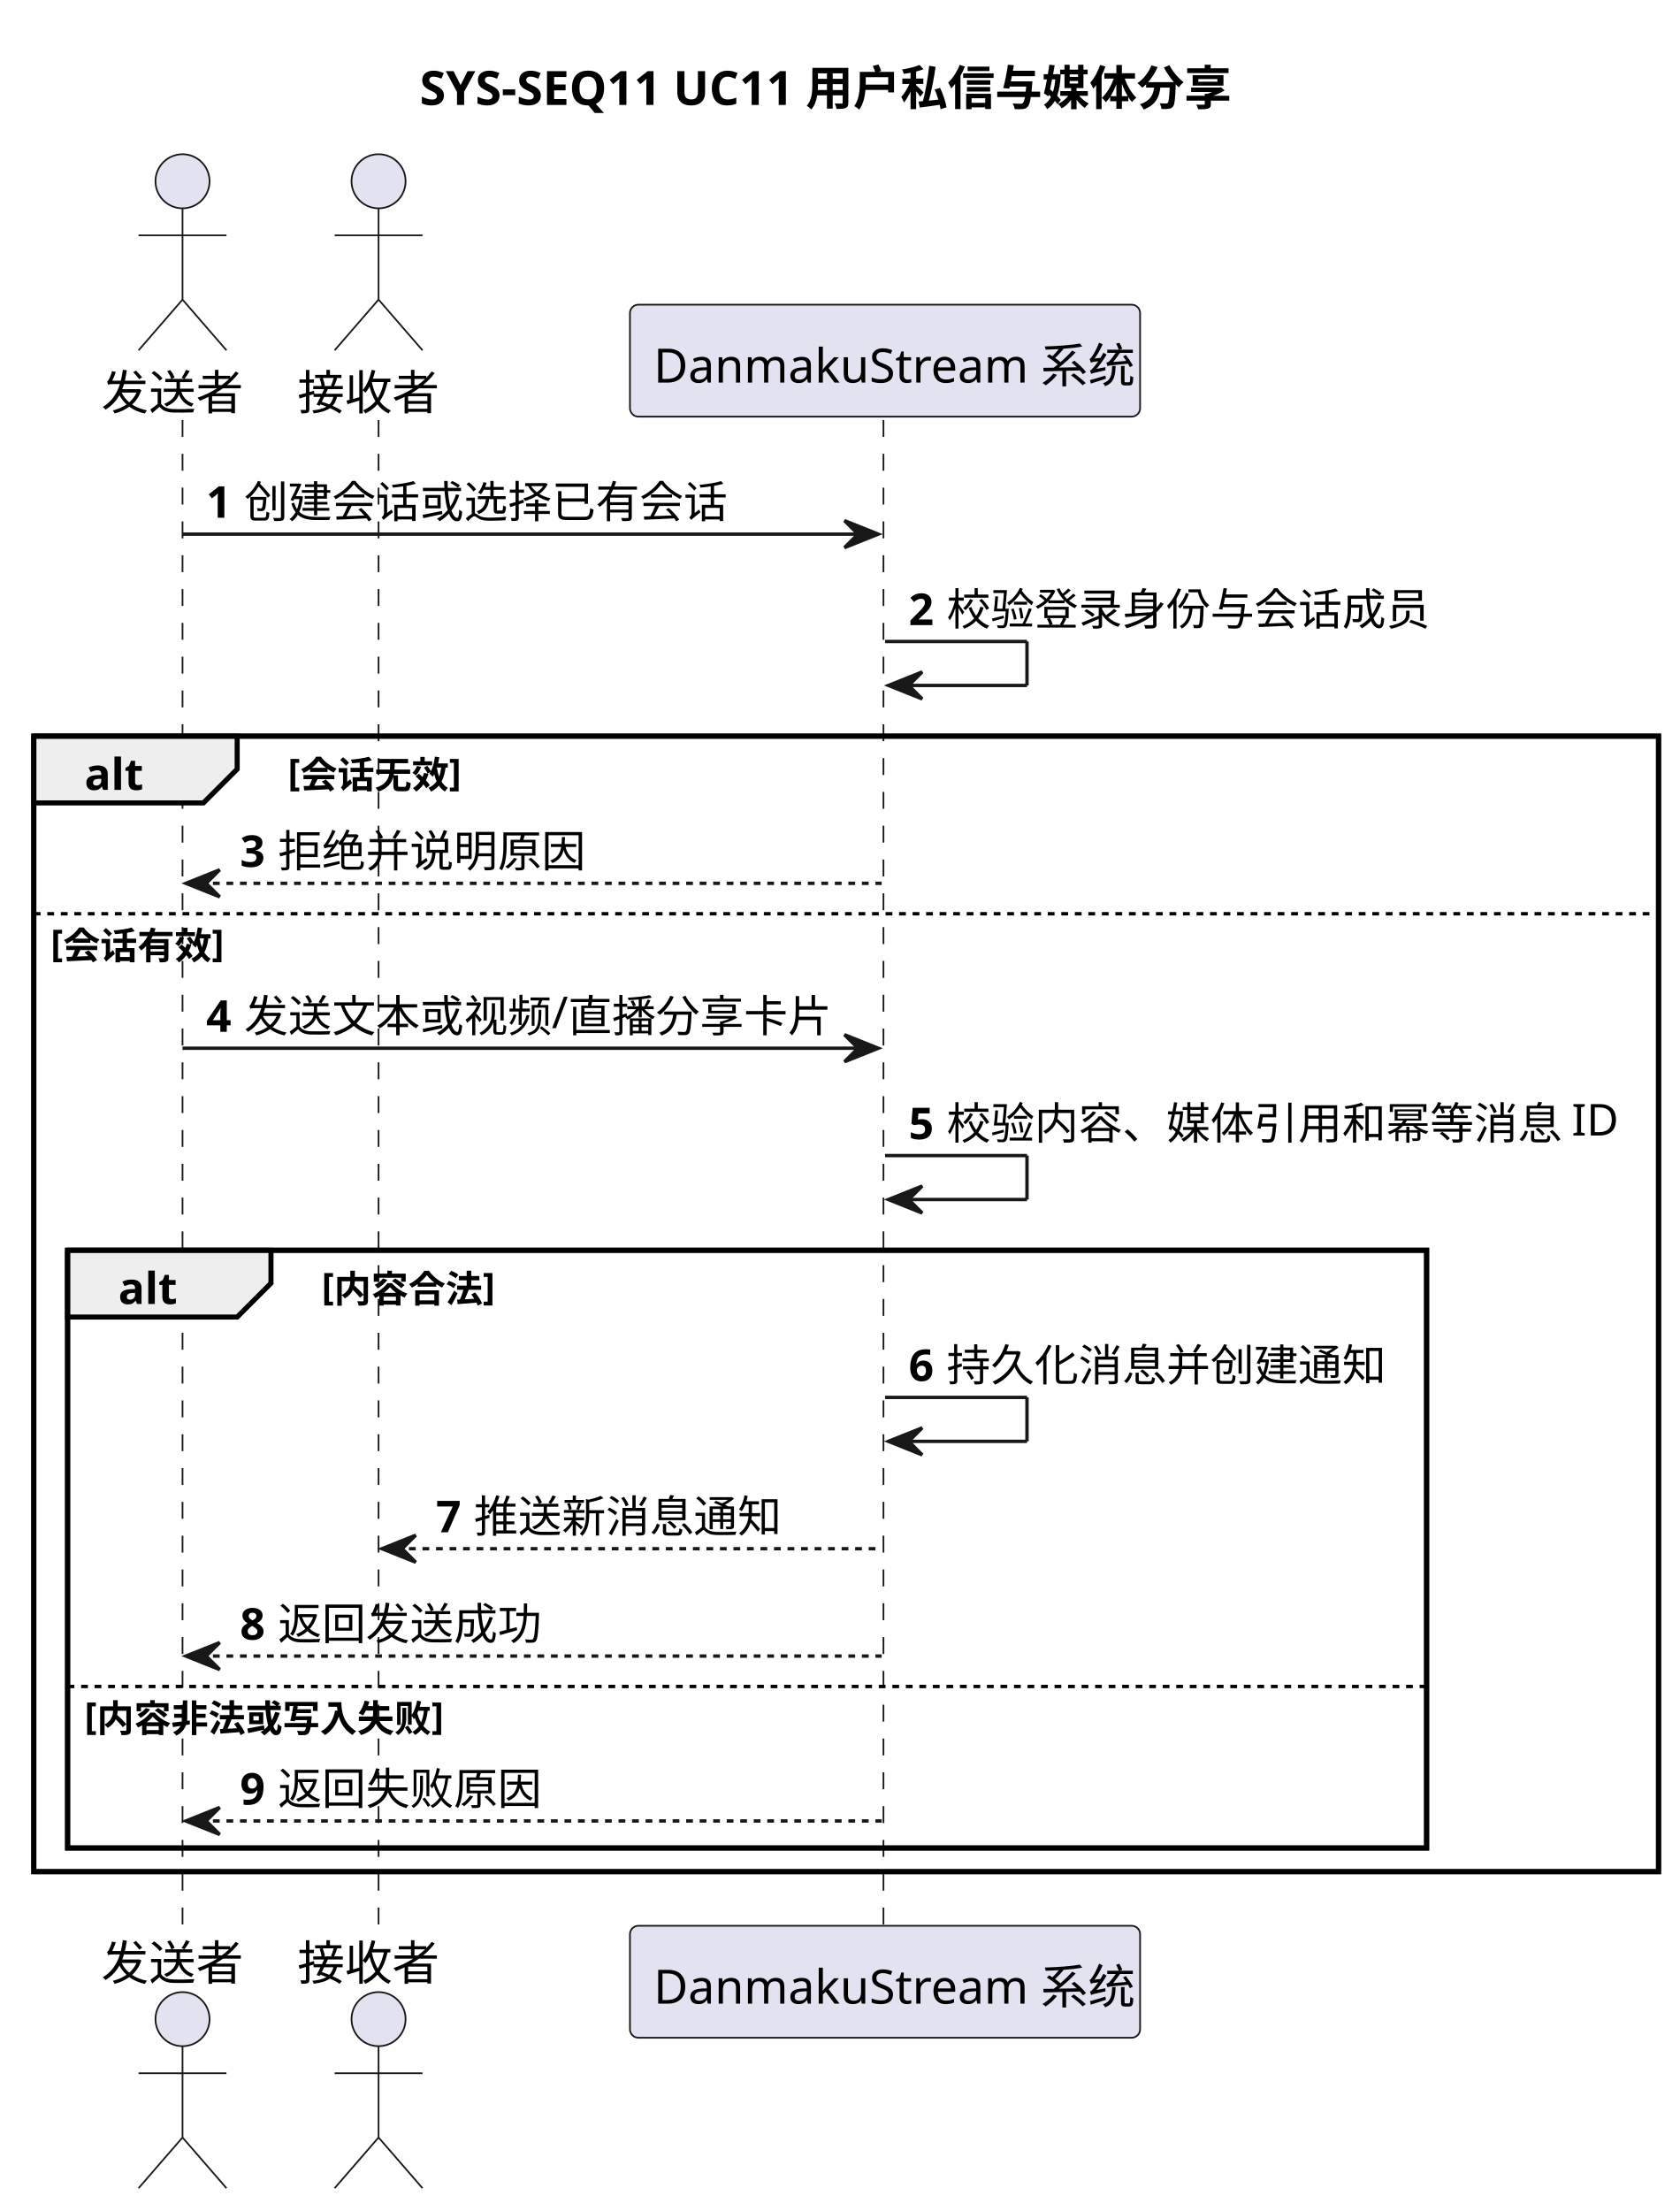
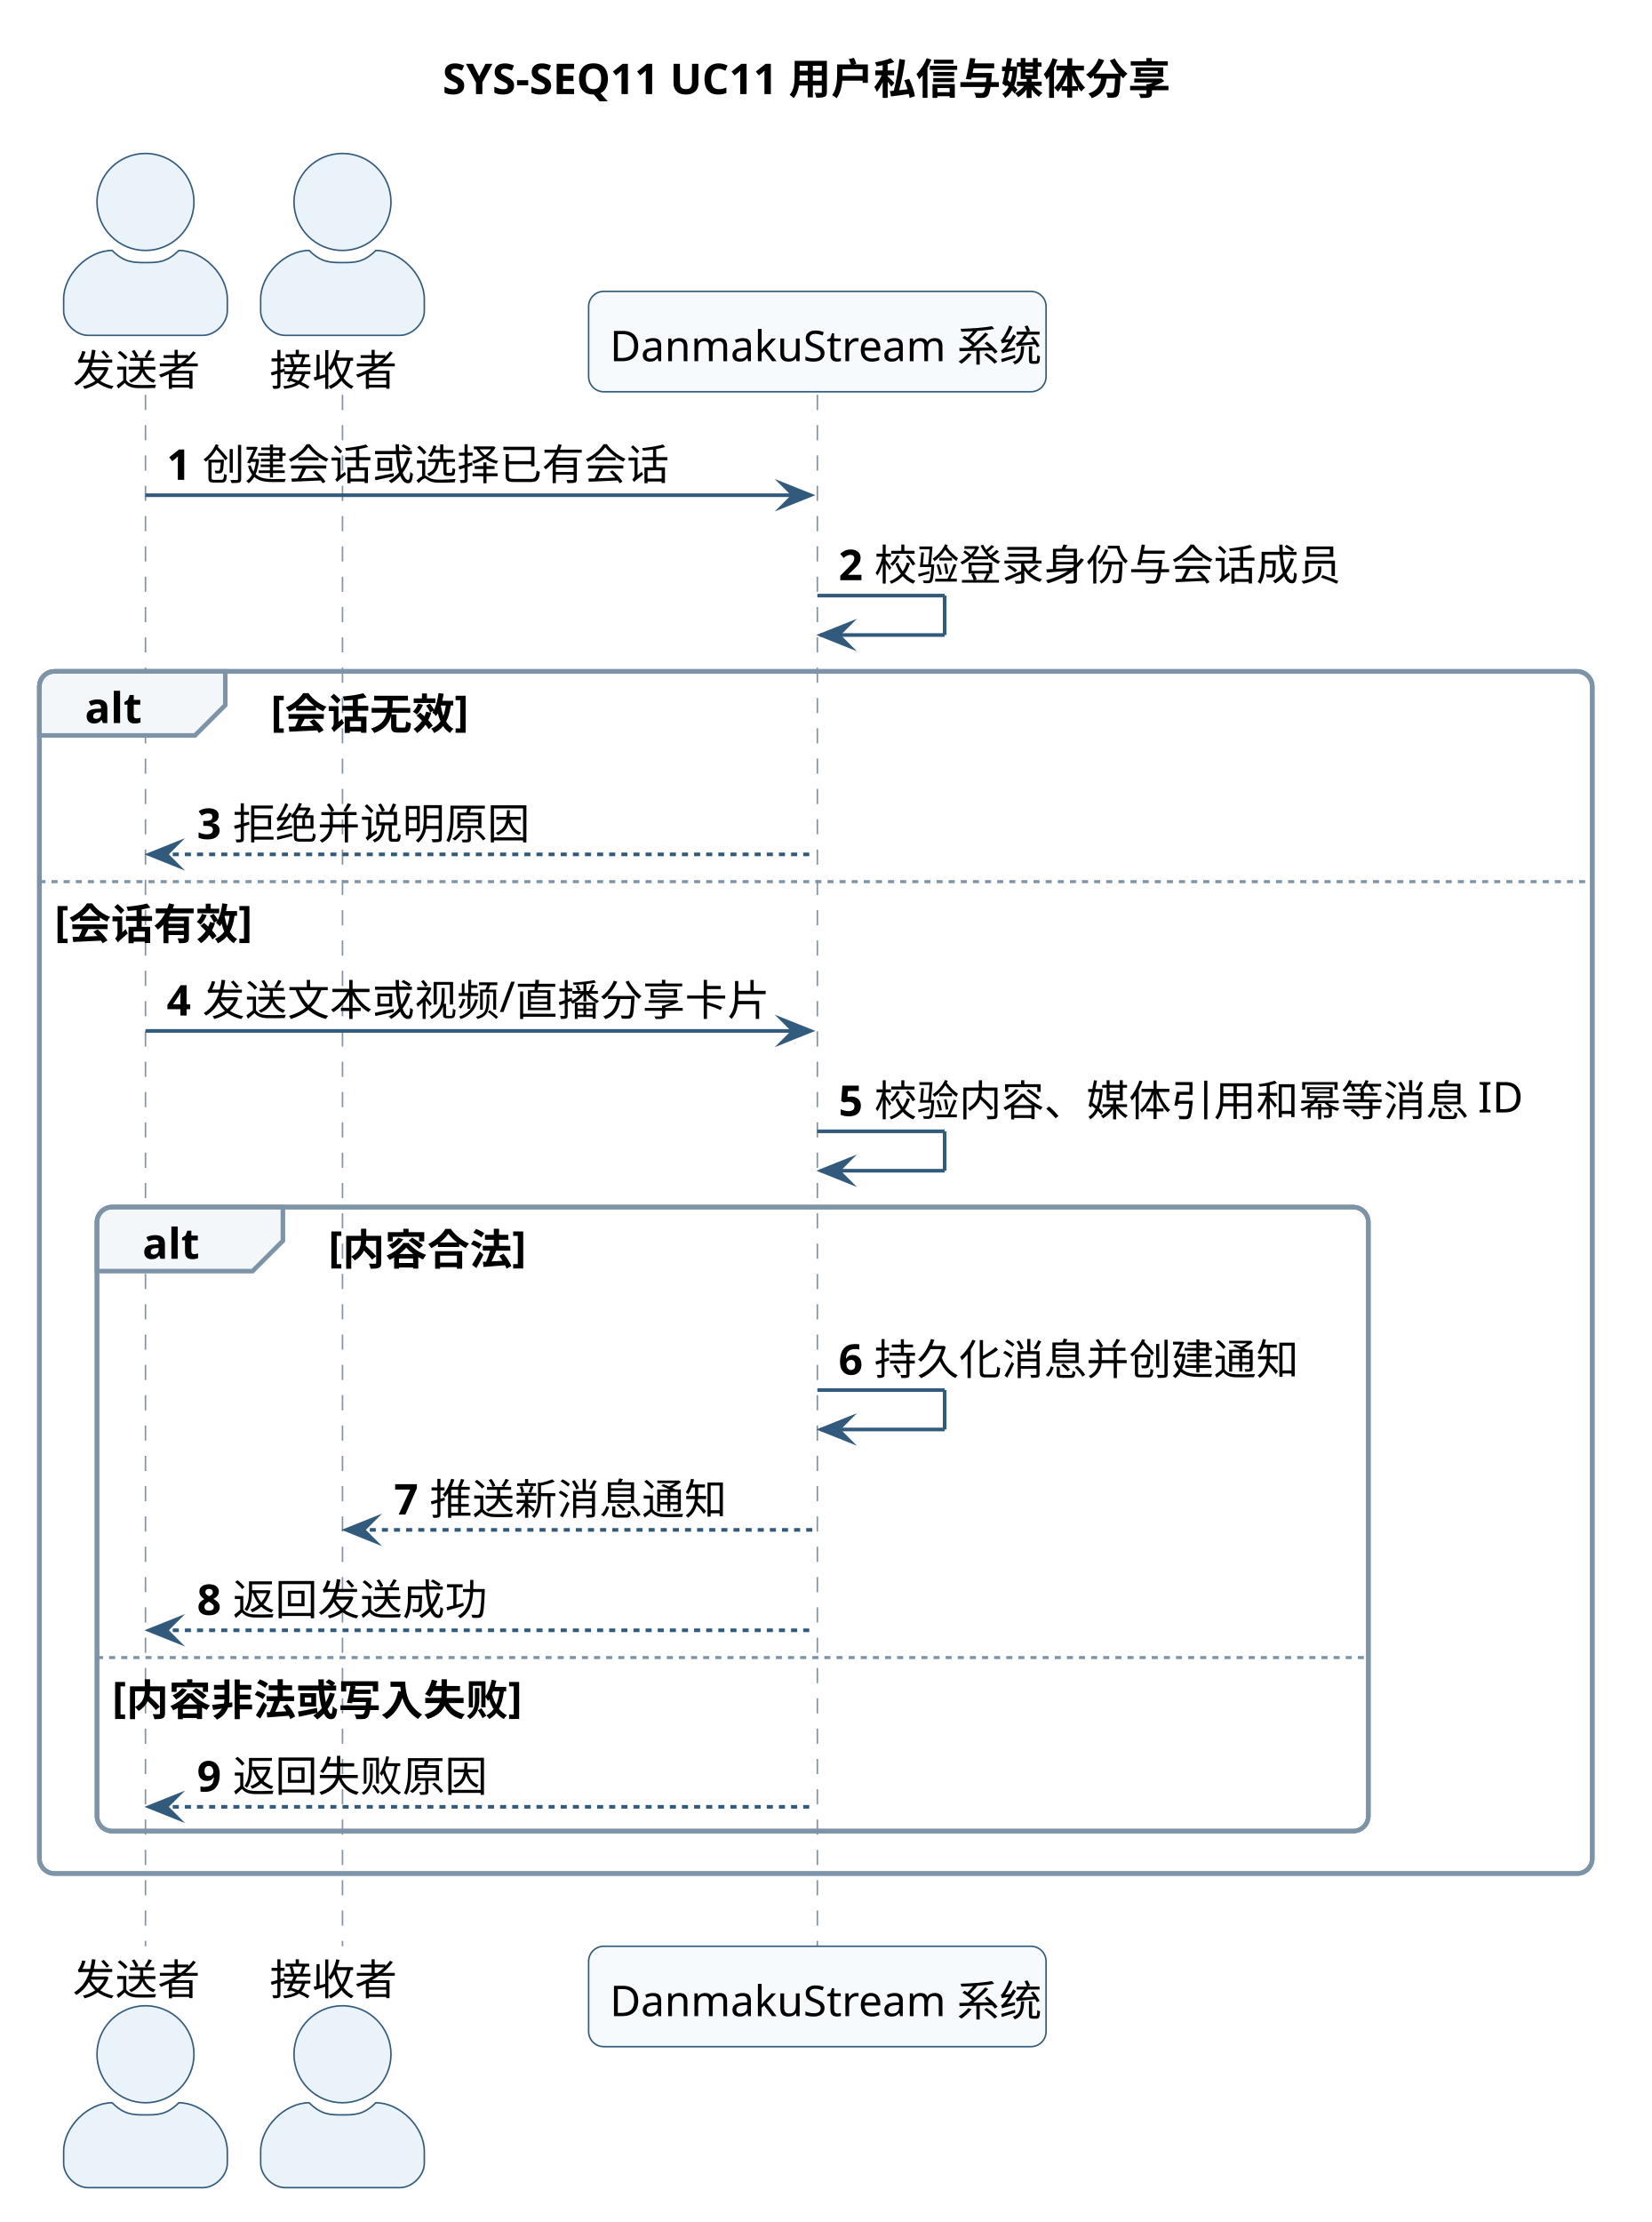
- <svg xmlns="http://www.w3.org/2000/svg" contentStyleType="text/css" height="654px" preserveAspectRatio="none" style="width:497px;height:654px;background:#FFFFFF;" version="1.1" viewBox="0 0 497 654" width="497px" zoomAndPan="magnify">
+ <svg xmlns="http://www.w3.org/2000/svg" version="1.1" data-diagram-type="SEQUENCE" style="width:545px;height:733px;background:#FFFFFF;" width="545px" height="733px" viewBox="0 0 545 733" zoomAndPan="magnify" preserveAspectRatio="none" contentStyleType="text/css">
  <defs />
-   <g>
-     <text fill="#000000" font-family="sans-serif" font-size="14" font-weight="bold" lengthAdjust="spacing" textLength="251.323" x="124.18" y="31.044">SYS-SEQ11 UC11 用户私信与媒体分享</text>
-     <rect fill="none" height="335.881" style="stroke:#000000;stroke-width:1.5;" width="480.684" x="10" y="217.749" />
-     <rect fill="none" height="176.818" style="stroke:#000000;stroke-width:1.5;" width="402.072" x="20" y="369.812" />
-     <line style="stroke:#181818;stroke-width:0.5;stroke-dasharray:5.0,5.0;" x1="54" x2="54" y1="124.24" y2="570.63" />
-     <line style="stroke:#181818;stroke-width:0.5;stroke-dasharray:5.0,5.0;" x1="112" x2="112" y1="124.24" y2="570.63" />
-     <line style="stroke:#181818;stroke-width:0.5;stroke-dasharray:5.0,5.0;" x1="261.377" x2="261.377" y1="124.24" y2="570.63" />
-     <text fill="#000000" font-family="sans-serif" font-size="14" lengthAdjust="spacing" textLength="42" x="30" y="121.164">发送者</text>
-     <ellipse cx="54" cy="53.62" fill="#E2E2F0" rx="8" ry="8" style="stroke:#181818;stroke-width:0.5;" />
-     <path d="M54,61.62 L54,88.62 M41,69.62 L67,69.62 M54,88.62 L41,103.62 M54,88.62 L67,103.62 " fill="none" style="stroke:#181818;stroke-width:0.5;" />
-     <text fill="#000000" font-family="sans-serif" font-size="14" lengthAdjust="spacing" textLength="42" x="30" y="585.674">发送者</text>
-     <ellipse cx="54" cy="597.25" fill="#E2E2F0" rx="8" ry="8" style="stroke:#181818;stroke-width:0.5;" />
-     <path d="M54,605.25 L54,632.25 M41,613.25 L67,613.25 M54,632.25 L41,647.25 M54,632.25 L67,647.25 " fill="none" style="stroke:#181818;stroke-width:0.5;" />
-     <text fill="#000000" font-family="sans-serif" font-size="14" lengthAdjust="spacing" textLength="42" x="88" y="121.164">接收者</text>
-     <ellipse cx="112" cy="53.62" fill="#E2E2F0" rx="8" ry="8" style="stroke:#181818;stroke-width:0.5;" />
-     <path d="M112,61.62 L112,88.62 M99,69.62 L125,69.62 M112,88.62 L99,103.62 M112,88.62 L125,103.62 " fill="none" style="stroke:#181818;stroke-width:0.5;" />
-     <text fill="#000000" font-family="sans-serif" font-size="14" lengthAdjust="spacing" textLength="42" x="88" y="585.674">接收者</text>
-     <ellipse cx="112" cy="597.25" fill="#E2E2F0" rx="8" ry="8" style="stroke:#181818;stroke-width:0.5;" />
-     <path d="M112,605.25 L112,632.25 M99,613.25 L125,613.25 M112,632.25 L99,647.25 M112,632.25 L125,647.25 " fill="none" style="stroke:#181818;stroke-width:0.5;" />
-     <rect fill="#E2E2F0" height="33.12" rx="2.5" ry="2.5" style="stroke:#181818;stroke-width:0.5;" width="150.931" x="186.376" y="90.12" />
-     <text fill="#000000" font-family="sans-serif" font-size="14" lengthAdjust="spacing" textLength="136.931" x="193.376" y="113.164">DanmakuStream 系统</text>
-     <rect fill="#E2E2F0" height="33.12" rx="2.5" ry="2.5" style="stroke:#181818;stroke-width:0.5;" width="150.931" x="186.376" y="569.63" />
-     <text fill="#000000" font-family="sans-serif" font-size="14" lengthAdjust="spacing" textLength="136.931" x="193.376" y="592.674">DanmakuStream 系统</text>
-     <polygon fill="#181818" points="249.842,153.995,259.842,157.995,249.842,161.995,253.842,157.995" style="stroke:#181818;stroke-width:1.0;" />
-     <line style="stroke:#181818;stroke-width:1.0;" x1="54" x2="255.842" y1="157.995" y2="157.995" />
-     <text fill="#000000" font-family="sans-serif" font-size="13" font-weight="bold" lengthAdjust="spacing" textLength="7.23" x="61" y="153.138">1</text>
-     <text fill="#000000" font-family="sans-serif" font-size="13" lengthAdjust="spacing" textLength="143" x="72.23" y="153.138">创建会话或选择已有会话</text>
-     <line style="stroke:#181818;stroke-width:1.0;" x1="261.842" x2="303.842" y1="189.749" y2="189.749" />
-     <line style="stroke:#181818;stroke-width:1.0;" x1="303.842" x2="303.842" y1="189.749" y2="202.749" />
-     <line style="stroke:#181818;stroke-width:1.0;" x1="262.842" x2="303.842" y1="202.749" y2="202.749" />
-     <polygon fill="#181818" points="272.842,198.749,262.842,202.749,272.842,206.749,268.842,202.749" style="stroke:#181818;stroke-width:1.0;" />
-     <text fill="#000000" font-family="sans-serif" font-size="13" font-weight="bold" lengthAdjust="spacing" textLength="7.23" x="268.842" y="184.893">2</text>
-     <text fill="#000000" font-family="sans-serif" font-size="13" lengthAdjust="spacing" textLength="143" x="280.072" y="184.893">校验登录身份与会话成员</text>
-     <path d="M10,217.749 L70.171,217.749 L70.171,227.503 L60.171,237.503 L10,237.503 L10,217.749 " fill="#EEEEEE" style="stroke:#000000;stroke-width:1.5;" />
-     <rect fill="none" height="335.881" style="stroke:#000000;stroke-width:1.5;" width="480.684" x="10" y="217.749" />
-     <text fill="#000000" font-family="sans-serif" font-size="13" font-weight="bold" lengthAdjust="spacing" textLength="15.171" x="25" y="233.647">alt</text>
-     <text fill="#000000" font-family="sans-serif" font-size="11" font-weight="bold" lengthAdjust="spacing" textLength="52.701" x="85.171" y="232.355">[会话无效]</text>
-     <polygon fill="#181818" points="65,257.281,55,261.281,65,265.281,61,261.281" style="stroke:#181818;stroke-width:1.0;" />
-     <line style="stroke:#181818;stroke-width:1.0;stroke-dasharray:2.0,2.0;" x1="59" x2="260.842" y1="261.281" y2="261.281" />
-     <text fill="#000000" font-family="sans-serif" font-size="13" font-weight="bold" lengthAdjust="spacing" textLength="7.23" x="71" y="256.424">3</text>
-     <text fill="#000000" font-family="sans-serif" font-size="13" lengthAdjust="spacing" textLength="91" x="82.23" y="256.424">拒绝并说明原因</text>
-     <line style="stroke:#000000;stroke-width:1.0;stroke-dasharray:2.0,2.0;" x1="10" x2="490.684" y1="270.281" y2="270.281" />
-     <text fill="#000000" font-family="sans-serif" font-size="11" font-weight="bold" lengthAdjust="spacing" textLength="52.701" x="15" y="282.887">[会话有效]</text>
-     <polygon fill="#181818" points="249.842,306.058,259.842,310.058,249.842,314.058,253.842,310.058" style="stroke:#181818;stroke-width:1.0;" />
-     <line style="stroke:#181818;stroke-width:1.0;" x1="54" x2="255.842" y1="310.058" y2="310.058" />
-     <text fill="#000000" font-family="sans-serif" font-size="13" font-weight="bold" lengthAdjust="spacing" textLength="7.23" x="61" y="305.202">4</text>
-     <text fill="#000000" font-family="sans-serif" font-size="13" lengthAdjust="spacing" textLength="172.612" x="72.23" y="305.202">发送文本或视频/直播分享卡片</text>
-     <line style="stroke:#181818;stroke-width:1.0;" x1="261.842" x2="303.842" y1="341.812" y2="341.812" />
-     <line style="stroke:#181818;stroke-width:1.0;" x1="303.842" x2="303.842" y1="341.812" y2="354.812" />
-     <line style="stroke:#181818;stroke-width:1.0;" x1="262.842" x2="303.842" y1="354.812" y2="354.812" />
-     <polygon fill="#181818" points="272.842,350.812,262.842,354.812,272.842,358.812,268.842,354.812" style="stroke:#181818;stroke-width:1.0;" />
-     <text fill="#000000" font-family="sans-serif" font-size="13" font-weight="bold" lengthAdjust="spacing" textLength="7.23" x="268.842" y="336.956">5</text>
-     <text fill="#000000" font-family="sans-serif" font-size="13" lengthAdjust="spacing" textLength="198.612" x="280.072" y="336.956">校验内容、媒体引用和幂等消息 ID</text>
-     <path d="M20,369.812 L80.171,369.812 L80.171,379.567 L70.171,389.567 L20,389.567 L20,369.812 " fill="#EEEEEE" style="stroke:#000000;stroke-width:1.5;" />
-     <rect fill="none" height="176.818" style="stroke:#000000;stroke-width:1.5;" width="402.072" x="20" y="369.812" />
-     <text fill="#000000" font-family="sans-serif" font-size="13" font-weight="bold" lengthAdjust="spacing" textLength="15.171" x="35" y="385.71">alt</text>
-     <text fill="#000000" font-family="sans-serif" font-size="11" font-weight="bold" lengthAdjust="spacing" textLength="52.701" x="95.171" y="384.418">[内容合法]</text>
-     <line style="stroke:#181818;stroke-width:1.0;" x1="261.842" x2="303.842" y1="413.344" y2="413.344" />
-     <line style="stroke:#181818;stroke-width:1.0;" x1="303.842" x2="303.842" y1="413.344" y2="426.344" />
-     <line style="stroke:#181818;stroke-width:1.0;" x1="262.842" x2="303.842" y1="426.344" y2="426.344" />
-     <polygon fill="#181818" points="272.842,422.344,262.842,426.344,272.842,430.344,268.842,426.344" style="stroke:#181818;stroke-width:1.0;" />
-     <text fill="#000000" font-family="sans-serif" font-size="13" font-weight="bold" lengthAdjust="spacing" textLength="7.23" x="268.842" y="408.488">6</text>
-     <text fill="#000000" font-family="sans-serif" font-size="13" lengthAdjust="spacing" textLength="130" x="280.072" y="408.488">持久化消息并创建通知</text>
-     <polygon fill="#181818" points="123,454.099,113,458.099,123,462.099,119,458.099" style="stroke:#181818;stroke-width:1.0;" />
-     <line style="stroke:#181818;stroke-width:1.0;stroke-dasharray:2.0,2.0;" x1="117" x2="260.842" y1="458.099" y2="458.099" />
-     <text fill="#000000" font-family="sans-serif" font-size="13" font-weight="bold" lengthAdjust="spacing" textLength="7.23" x="129" y="453.242">7</text>
-     <text fill="#000000" font-family="sans-serif" font-size="13" lengthAdjust="spacing" textLength="91" x="140.23" y="453.242">推送新消息通知</text>
-     <polygon fill="#181818" points="65,485.853,55,489.853,65,493.853,61,489.853" style="stroke:#181818;stroke-width:1.0;" />
-     <line style="stroke:#181818;stroke-width:1.0;stroke-dasharray:2.0,2.0;" x1="59" x2="260.842" y1="489.853" y2="489.853" />
-     <text fill="#000000" font-family="sans-serif" font-size="13" font-weight="bold" lengthAdjust="spacing" textLength="7.23" x="71" y="484.997">8</text>
-     <text fill="#000000" font-family="sans-serif" font-size="13" lengthAdjust="spacing" textLength="78" x="82.23" y="484.997">返回发送成功</text>
-     <line style="stroke:#000000;stroke-width:1.0;stroke-dasharray:2.0,2.0;" x1="20" x2="422.072" y1="498.853" y2="498.853" />
-     <text fill="#000000" font-family="sans-serif" font-size="11" font-weight="bold" lengthAdjust="spacing" textLength="109.42" x="25" y="511.459">[内容非法或写入失败]</text>
-     <polygon fill="#181818" points="65,534.63,55,538.63,65,542.63,61,538.63" style="stroke:#181818;stroke-width:1.0;" />
-     <line style="stroke:#181818;stroke-width:1.0;stroke-dasharray:2.0,2.0;" x1="59" x2="260.842" y1="538.63" y2="538.63" />
-     <text fill="#000000" font-family="sans-serif" font-size="13" font-weight="bold" lengthAdjust="spacing" textLength="7.23" x="71" y="533.774">9</text>
-     <text fill="#000000" font-family="sans-serif" font-size="13" lengthAdjust="spacing" textLength="78" x="82.23" y="533.774">返回失败原因</text>
+   <g font-family="sans-serif" lengthAdjust="spacing">
+     <g class="title" data-source-line="2">
+       <text x="146.014" y="31.044" fill="#000" font-size="14" textLength="251.323" font-weight="700">SYS-SEQ11 UC11 用户私信与媒体分享</text>
+     </g>
+     <rect x="13" y="221.48" width="512.352" height="396.562" fill="none" style="stroke:#7C93A8;stroke-width:1.5;" rx="5" ry="5" />
+     <rect x="32" y="398.201" width="419.462" height="205.841" fill="none" style="stroke:#7C93A8;stroke-width:1.5;" rx="5" ry="5" />
+     <g>
+       <rect x="44.5" y="130.24" width="8" height="511.802" fill="#000" fill-opacity="0" />
+       <line x1="48" y1="130.24" x2="48" y2="642.042" style="stroke:#7C93A8;stroke-width:0.5;stroke-dasharray:5,5;" />
+     </g>
+     <g>
+       <rect x="109.5" y="130.24" width="8" height="511.802" fill="#000" fill-opacity="0" />
+       <line x1="113" y1="130.24" x2="113" y2="642.042" style="stroke:#7C93A8;stroke-width:0.5;stroke-dasharray:5,5;" />
+     </g>
+     <g>
+       <rect x="266.176" y="130.24" width="8" height="511.802" fill="#000" fill-opacity="0" />
+       <line x1="269.676" y1="130.24" x2="269.676" y2="642.042" style="stroke:#7C93A8;stroke-width:0.5;stroke-dasharray:5,5;" />
+     </g>
+     <text x="24" y="127.164" fill="#000" font-size="14" textLength="42">发送者</text>
+     <ellipse cx="48" cy="66.62" rx="16" ry="16" fill="#EAF3FA" style="stroke:#315A7D;stroke-width:0.5;" />
+     <path d="M48,86.62 C52,86.62 55,86.62 59,82.62 C67,82.62 75,90.62 75,98.62 L75,102.62 C75,106.62 71,110.62 67,110.62 L29,110.62 C25,110.62 21,106.62 21,102.62 L21,98.62 C21,90.62 29,82.62 37,82.62 C41,86.62 44,86.62 48,86.62" style="stroke:#315A7D;stroke-width:0.5;" fill="#EAF3FA" />
+     <text x="89" y="127.164" fill="#000" font-size="14" textLength="42">接收者</text>
+     <ellipse cx="113" cy="66.62" rx="16" ry="16" fill="#EAF3FA" style="stroke:#315A7D;stroke-width:0.5;" />
+     <path d="M113,86.62 C117,86.62 120,86.62 124,82.62 C132,82.62 140,90.62 140,98.62 L140,102.62 C140,106.62 136,110.62 132,110.62 L94,110.62 C90,110.62 86,106.62 86,102.62 L86,98.62 C86,90.62 94,82.62 102,82.62 C106,86.62 109,86.62 113,86.62" style="stroke:#315A7D;stroke-width:0.5;" fill="#EAF3FA" />
+     <rect x="194.21" y="96.12" width="150.931" height="33.12" fill="#F7FAFC" style="stroke:#315A7D;stroke-width:0.5;" rx="5" ry="5" />
+     <text x="201.21" y="119.164" fill="#000" font-size="14" textLength="136.931">DanmakuStream 系统</text>
+     <text x="24" y="658.086" fill="#000" font-size="14" textLength="42">发送者</text>
+     <ellipse cx="48" cy="677.662" rx="16" ry="16" fill="#EAF3FA" style="stroke:#315A7D;stroke-width:0.5;" />
+     <path d="M48,697.662 C52,697.662 55,697.662 59,693.662 C67,693.662 75,701.662 75,709.662 L75,713.662 C75,717.662 71,721.662 67,721.662 L29,721.662 C25,721.662 21,717.662 21,713.662 L21,709.662 C21,701.662 29,693.662 37,693.662 C41,697.662 44,697.662 48,697.662" style="stroke:#315A7D;stroke-width:0.5;" fill="#EAF3FA" />
+     <text x="89" y="658.086" fill="#000" font-size="14" textLength="42">接收者</text>
+     <ellipse cx="113" cy="677.662" rx="16" ry="16" fill="#EAF3FA" style="stroke:#315A7D;stroke-width:0.5;" />
+     <path d="M113,697.662 C117,697.662 120,697.662 124,693.662 C132,693.662 140,701.662 140,709.662 L140,713.662 C140,717.662 136,721.662 132,721.662 L94,721.662 C90,721.662 86,717.662 86,713.662 L86,709.662 C86,701.662 94,693.662 102,693.662 C106,697.662 109,697.662 113,697.662" style="stroke:#315A7D;stroke-width:0.5;" fill="#EAF3FA" />
+     <rect x="194.21" y="642.042" width="150.931" height="33.12" fill="#F7FAFC" style="stroke:#315A7D;stroke-width:0.5;" rx="5" ry="5" />
+     <text x="201.21" y="665.086" fill="#000" font-size="14" textLength="136.931">DanmakuStream 系统</text>
+     <polygon points="257.676,159.36,267.676,163.36,257.676,167.36,261.676,163.36" fill="#315A7D" style="stroke:#315A7D;stroke-width:1;stroke-linejoin:miter;stroke-miterlimit:10;" />
+     <line x1="48" y1="163.36" x2="263.676" y2="163.36" style="stroke:#315A7D;stroke-width:1.2;" />
+     <text x="55" y="158.284" fill="#000" font-size="14" font-weight="700">1</text>
+     <text x="66.786" y="158.284" fill="#000" font-size="14" textLength="154">创建会话或选择已有会话</text>
+     <line x1="269.676" y1="196.48" x2="311.676" y2="196.48" style="stroke:#315A7D;stroke-width:1.2;" />
+     <line x1="311.676" y1="196.48" x2="311.676" y2="209.48" style="stroke:#315A7D;stroke-width:1.2;" />
+     <line x1="270.676" y1="209.48" x2="311.676" y2="209.48" style="stroke:#315A7D;stroke-width:1.2;" />
+     <polygon points="280.676,205.48,270.676,209.48,280.676,213.48,276.676,209.48" fill="#315A7D" style="stroke:#315A7D;stroke-width:1;stroke-linejoin:miter;stroke-miterlimit:10;" />
+     <text x="276.676" y="191.404" fill="#000" font-size="14" font-weight="700">2</text>
+     <text x="288.462" y="191.404" fill="#000" font-size="14" textLength="154">校验登录身份与会话成员</text>
+     <path d="M18,221.48 L74.338,221.48 L74.338,232.601 L64.338,242.601 L13,242.601 L13,226.48 A5,5 0 0 1 18,221.48" style="stroke:#7C93A8;stroke-width:1.5;" fill="#F3F7FA" />
+     <rect x="13" y="221.48" width="512.352" height="396.562" fill="none" style="stroke:#7C93A8;stroke-width:1.5;" rx="5" ry="5" />
+     <text x="28" y="238.524" fill="#000" font-size="14" textLength="16.338" font-weight="700">alt</text>
+     <text x="89.338" y="239.524" fill="#000" font-size="14" textLength="67.074" font-weight="700">[会话无效]</text>
+     <polygon points="59,277.841,49,281.841,59,285.841,55,281.841" fill="#315A7D" style="stroke:#315A7D;stroke-width:1;stroke-linejoin:miter;stroke-miterlimit:10;" />
+     <line x1="53" y1="281.841" x2="268.676" y2="281.841" style="stroke:#315A7D;stroke-width:1.2;stroke-dasharray:2,2;" />
+     <text x="65" y="276.765" fill="#000" font-size="14" font-weight="700">3</text>
+     <text x="76.786" y="276.765" fill="#000" font-size="14" textLength="98">拒绝并说明原因</text>
+     <line x1="13" y1="290.841" x2="525.352" y2="290.841" style="stroke:#7C93A8;stroke-width:1;stroke-dasharray:2,2;" />
+     <text x="18" y="308.885" fill="#000" font-size="14" textLength="67.074" font-weight="700">[会话有效]</text>
+     <polygon points="257.676,336.081,267.676,340.081,257.676,344.081,261.676,340.081" fill="#315A7D" style="stroke:#315A7D;stroke-width:1;stroke-linejoin:miter;stroke-miterlimit:10;" />
+     <line x1="48" y1="340.081" x2="263.676" y2="340.081" style="stroke:#315A7D;stroke-width:1.2;" />
+     <text x="55" y="335.005" fill="#000" font-size="14" font-weight="700">4</text>
+     <text x="66.786" y="335.005" fill="#000" font-size="14" textLength="185.89">发送文本或视频/直播分享卡片</text>
+     <line x1="269.676" y1="373.201" x2="311.676" y2="373.201" style="stroke:#315A7D;stroke-width:1.2;" />
+     <line x1="311.676" y1="373.201" x2="311.676" y2="386.201" style="stroke:#315A7D;stroke-width:1.2;" />
+     <line x1="270.676" y1="386.201" x2="311.676" y2="386.201" style="stroke:#315A7D;stroke-width:1.2;" />
+     <polygon points="280.676,382.201,270.676,386.201,280.676,390.201,276.676,386.201" fill="#315A7D" style="stroke:#315A7D;stroke-width:1;stroke-linejoin:miter;stroke-miterlimit:10;" />
+     <text x="276.676" y="368.125" fill="#000" font-size="14" font-weight="700">5</text>
+     <text x="288.462" y="368.125" fill="#000" font-size="14" textLength="213.89">校验内容、媒体引用和幂等消息 ID</text>
+     <path d="M37,398.201 L93.338,398.201 L93.338,409.321 L83.338,419.321 L32,419.321 L32,403.201 A5,5 0 0 1 37,398.201" style="stroke:#7C93A8;stroke-width:1.5;" fill="#F3F7FA" />
+     <rect x="32" y="398.201" width="419.462" height="205.841" fill="none" style="stroke:#7C93A8;stroke-width:1.5;" rx="5" ry="5" />
+     <text x="47" y="415.245" fill="#000" font-size="14" textLength="16.338" font-weight="700">alt</text>
+     <text x="108.338" y="416.245" fill="#000" font-size="14" textLength="67.074" font-weight="700">[内容合法]</text>
+     <line x1="269.676" y1="458.562" x2="311.676" y2="458.562" style="stroke:#315A7D;stroke-width:1.2;" />
+     <line x1="311.676" y1="458.562" x2="311.676" y2="471.562" style="stroke:#315A7D;stroke-width:1.2;" />
+     <line x1="270.676" y1="471.562" x2="311.676" y2="471.562" style="stroke:#315A7D;stroke-width:1.2;" />
+     <polygon points="280.676,467.562,270.676,471.562,280.676,475.562,276.676,471.562" fill="#315A7D" style="stroke:#315A7D;stroke-width:1;stroke-linejoin:miter;stroke-miterlimit:10;" />
+     <text x="276.676" y="453.485" fill="#000" font-size="14" font-weight="700">6</text>
+     <text x="288.462" y="453.485" fill="#000" font-size="14" textLength="140">持久化消息并创建通知</text>
+     <polygon points="124,500.682,114,504.682,124,508.682,120,504.682" fill="#315A7D" style="stroke:#315A7D;stroke-width:1;stroke-linejoin:miter;stroke-miterlimit:10;" />
+     <line x1="118" y1="504.682" x2="268.676" y2="504.682" style="stroke:#315A7D;stroke-width:1.2;stroke-dasharray:2,2;" />
+     <text x="130" y="499.605" fill="#000" font-size="14" font-weight="700">7</text>
+     <text x="141.786" y="499.605" fill="#000" font-size="14" textLength="98">推送新消息通知</text>
+     <polygon points="59,533.802,49,537.802,59,541.802,55,537.802" fill="#315A7D" style="stroke:#315A7D;stroke-width:1;stroke-linejoin:miter;stroke-miterlimit:10;" />
+     <line x1="53" y1="537.802" x2="268.676" y2="537.802" style="stroke:#315A7D;stroke-width:1.2;stroke-dasharray:2,2;" />
+     <text x="65" y="532.726" fill="#000" font-size="14" font-weight="700">8</text>
+     <text x="76.786" y="532.726" fill="#000" font-size="14" textLength="84">返回发送成功</text>
+     <line x1="32" y1="546.802" x2="451.462" y2="546.802" style="stroke:#7C93A8;stroke-width:1;stroke-dasharray:2,2;" />
+     <text x="37" y="564.846" fill="#000" font-size="14" textLength="139.262" font-weight="700">[内容非法或写入失败]</text>
+     <polygon points="59,592.042,49,596.042,59,600.042,55,596.042" fill="#315A7D" style="stroke:#315A7D;stroke-width:1;stroke-linejoin:miter;stroke-miterlimit:10;" />
+     <line x1="53" y1="596.042" x2="268.676" y2="596.042" style="stroke:#315A7D;stroke-width:1.2;stroke-dasharray:2,2;" />
+     <text x="65" y="590.966" fill="#000" font-size="14" font-weight="700">9</text>
+     <text x="76.786" y="590.966" fill="#000" font-size="14" textLength="84">返回失败原因</text>
  </g>
</svg>
